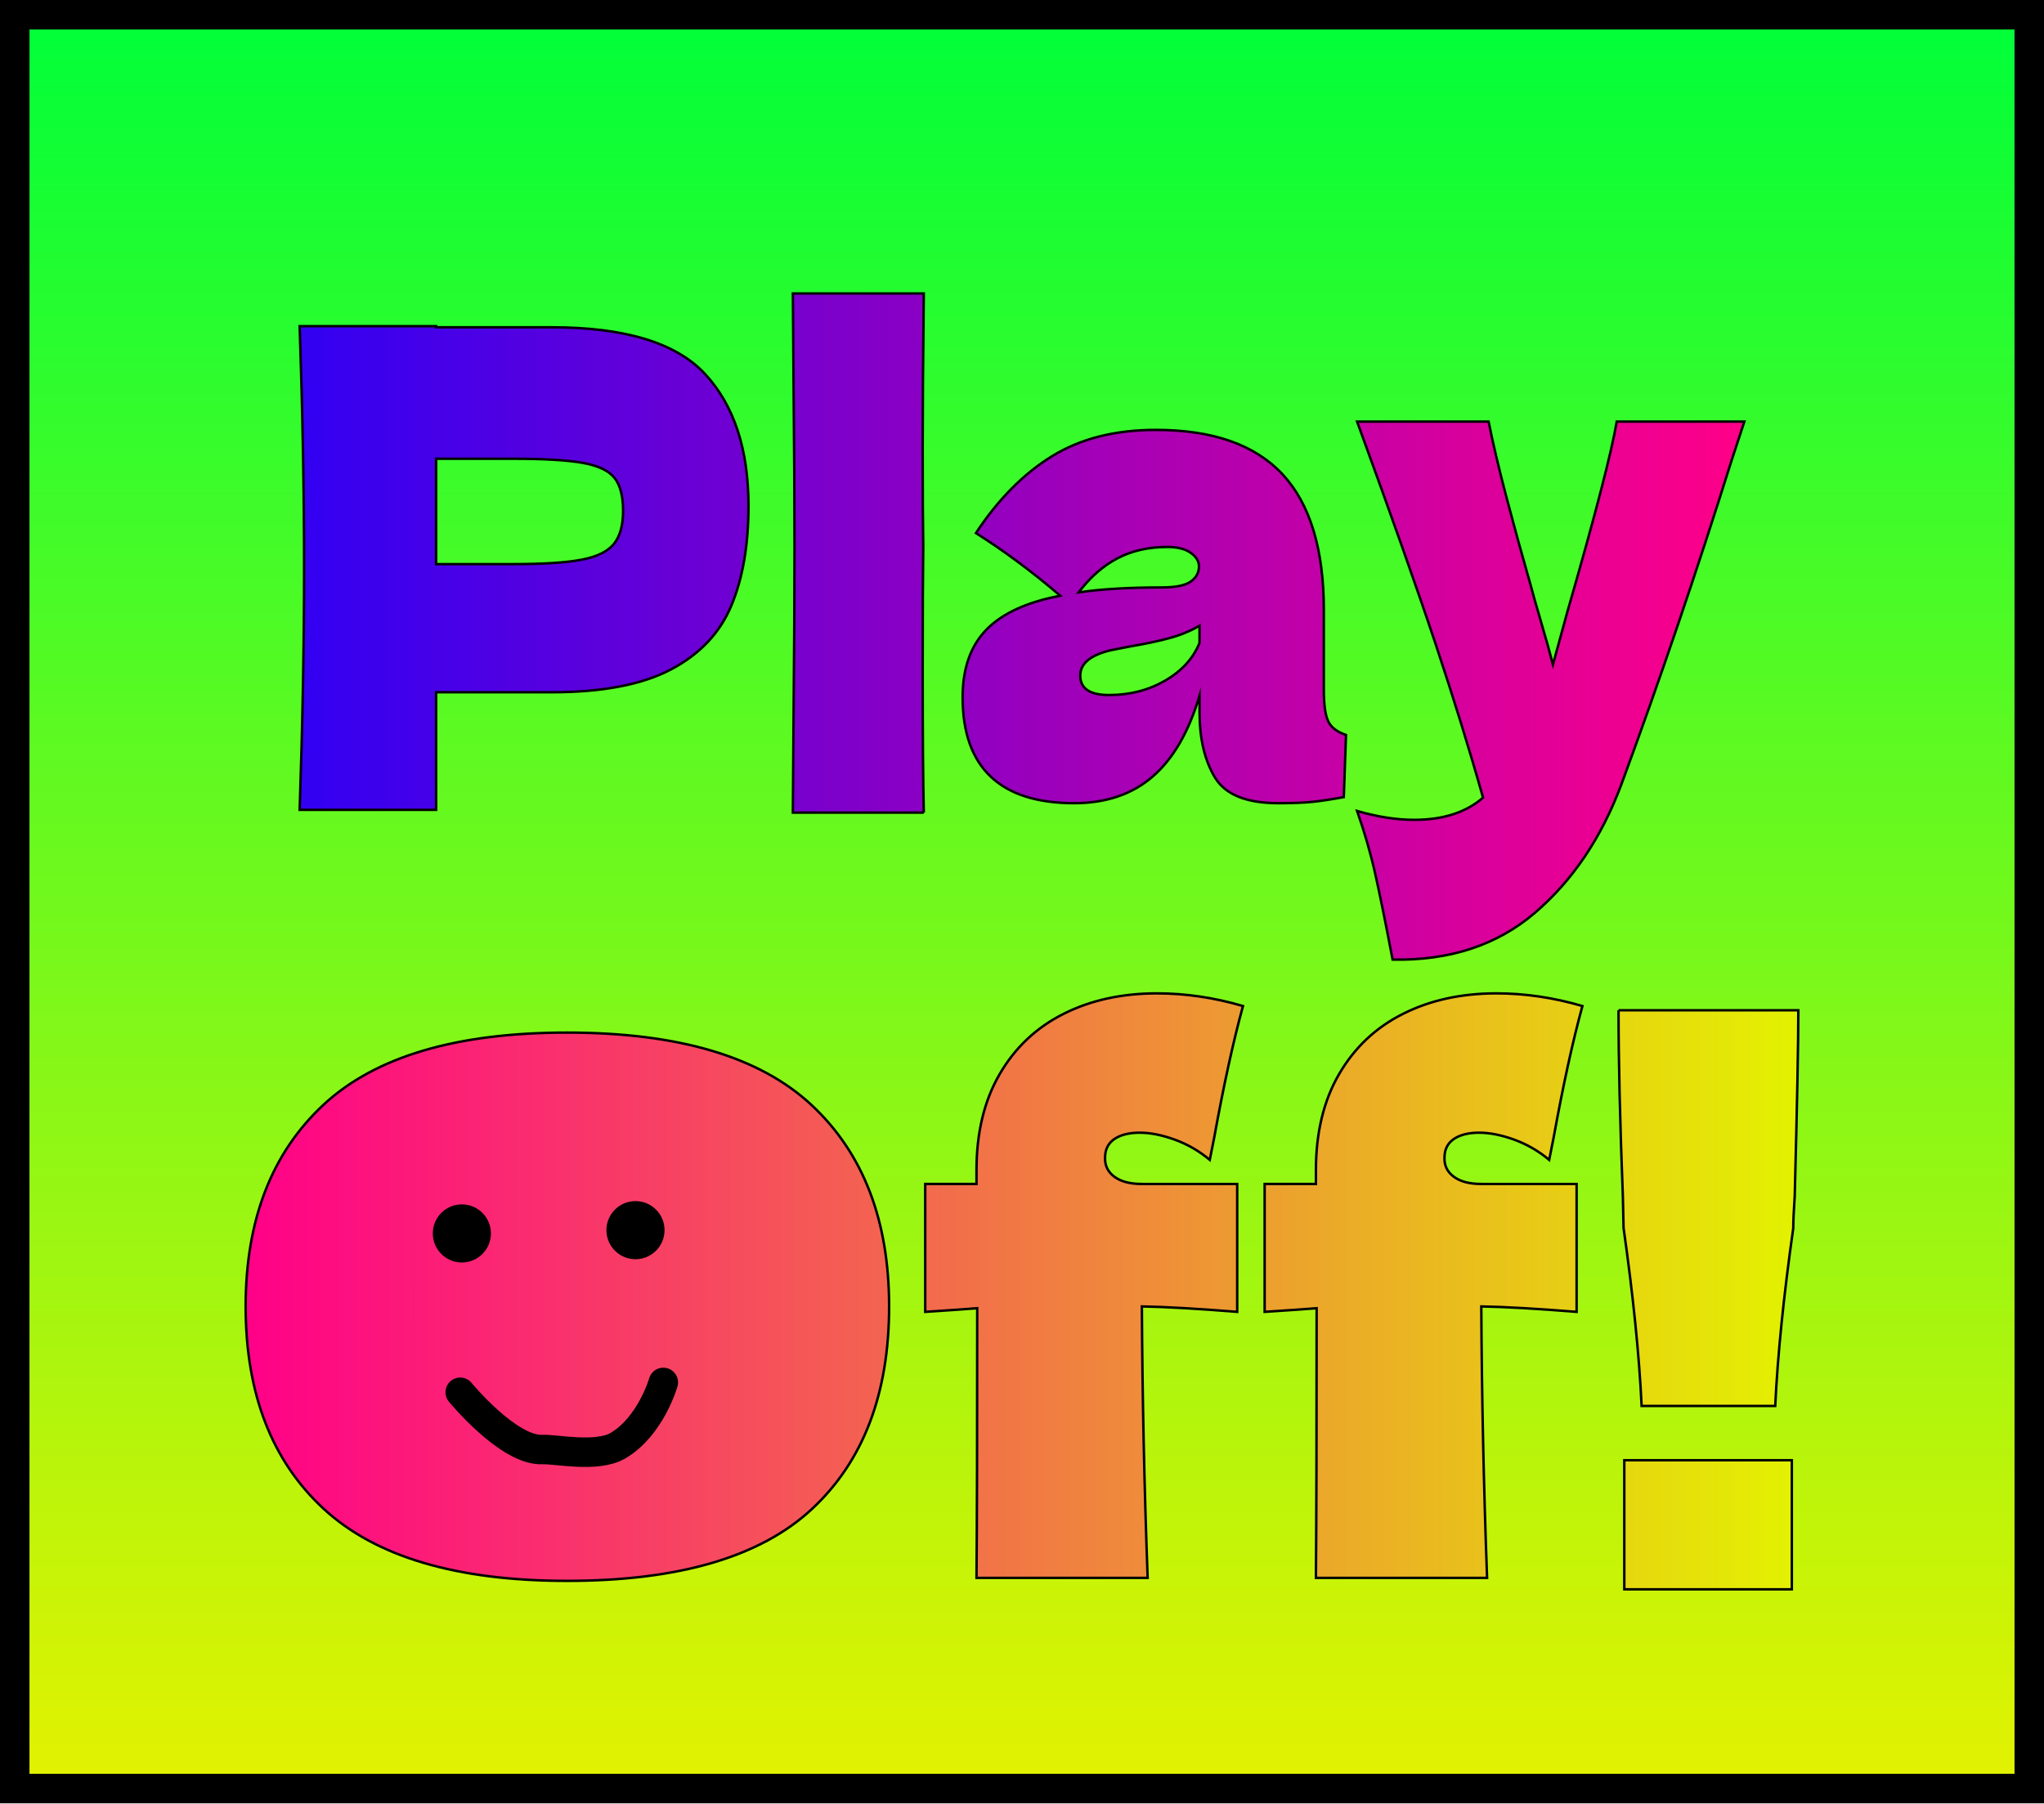
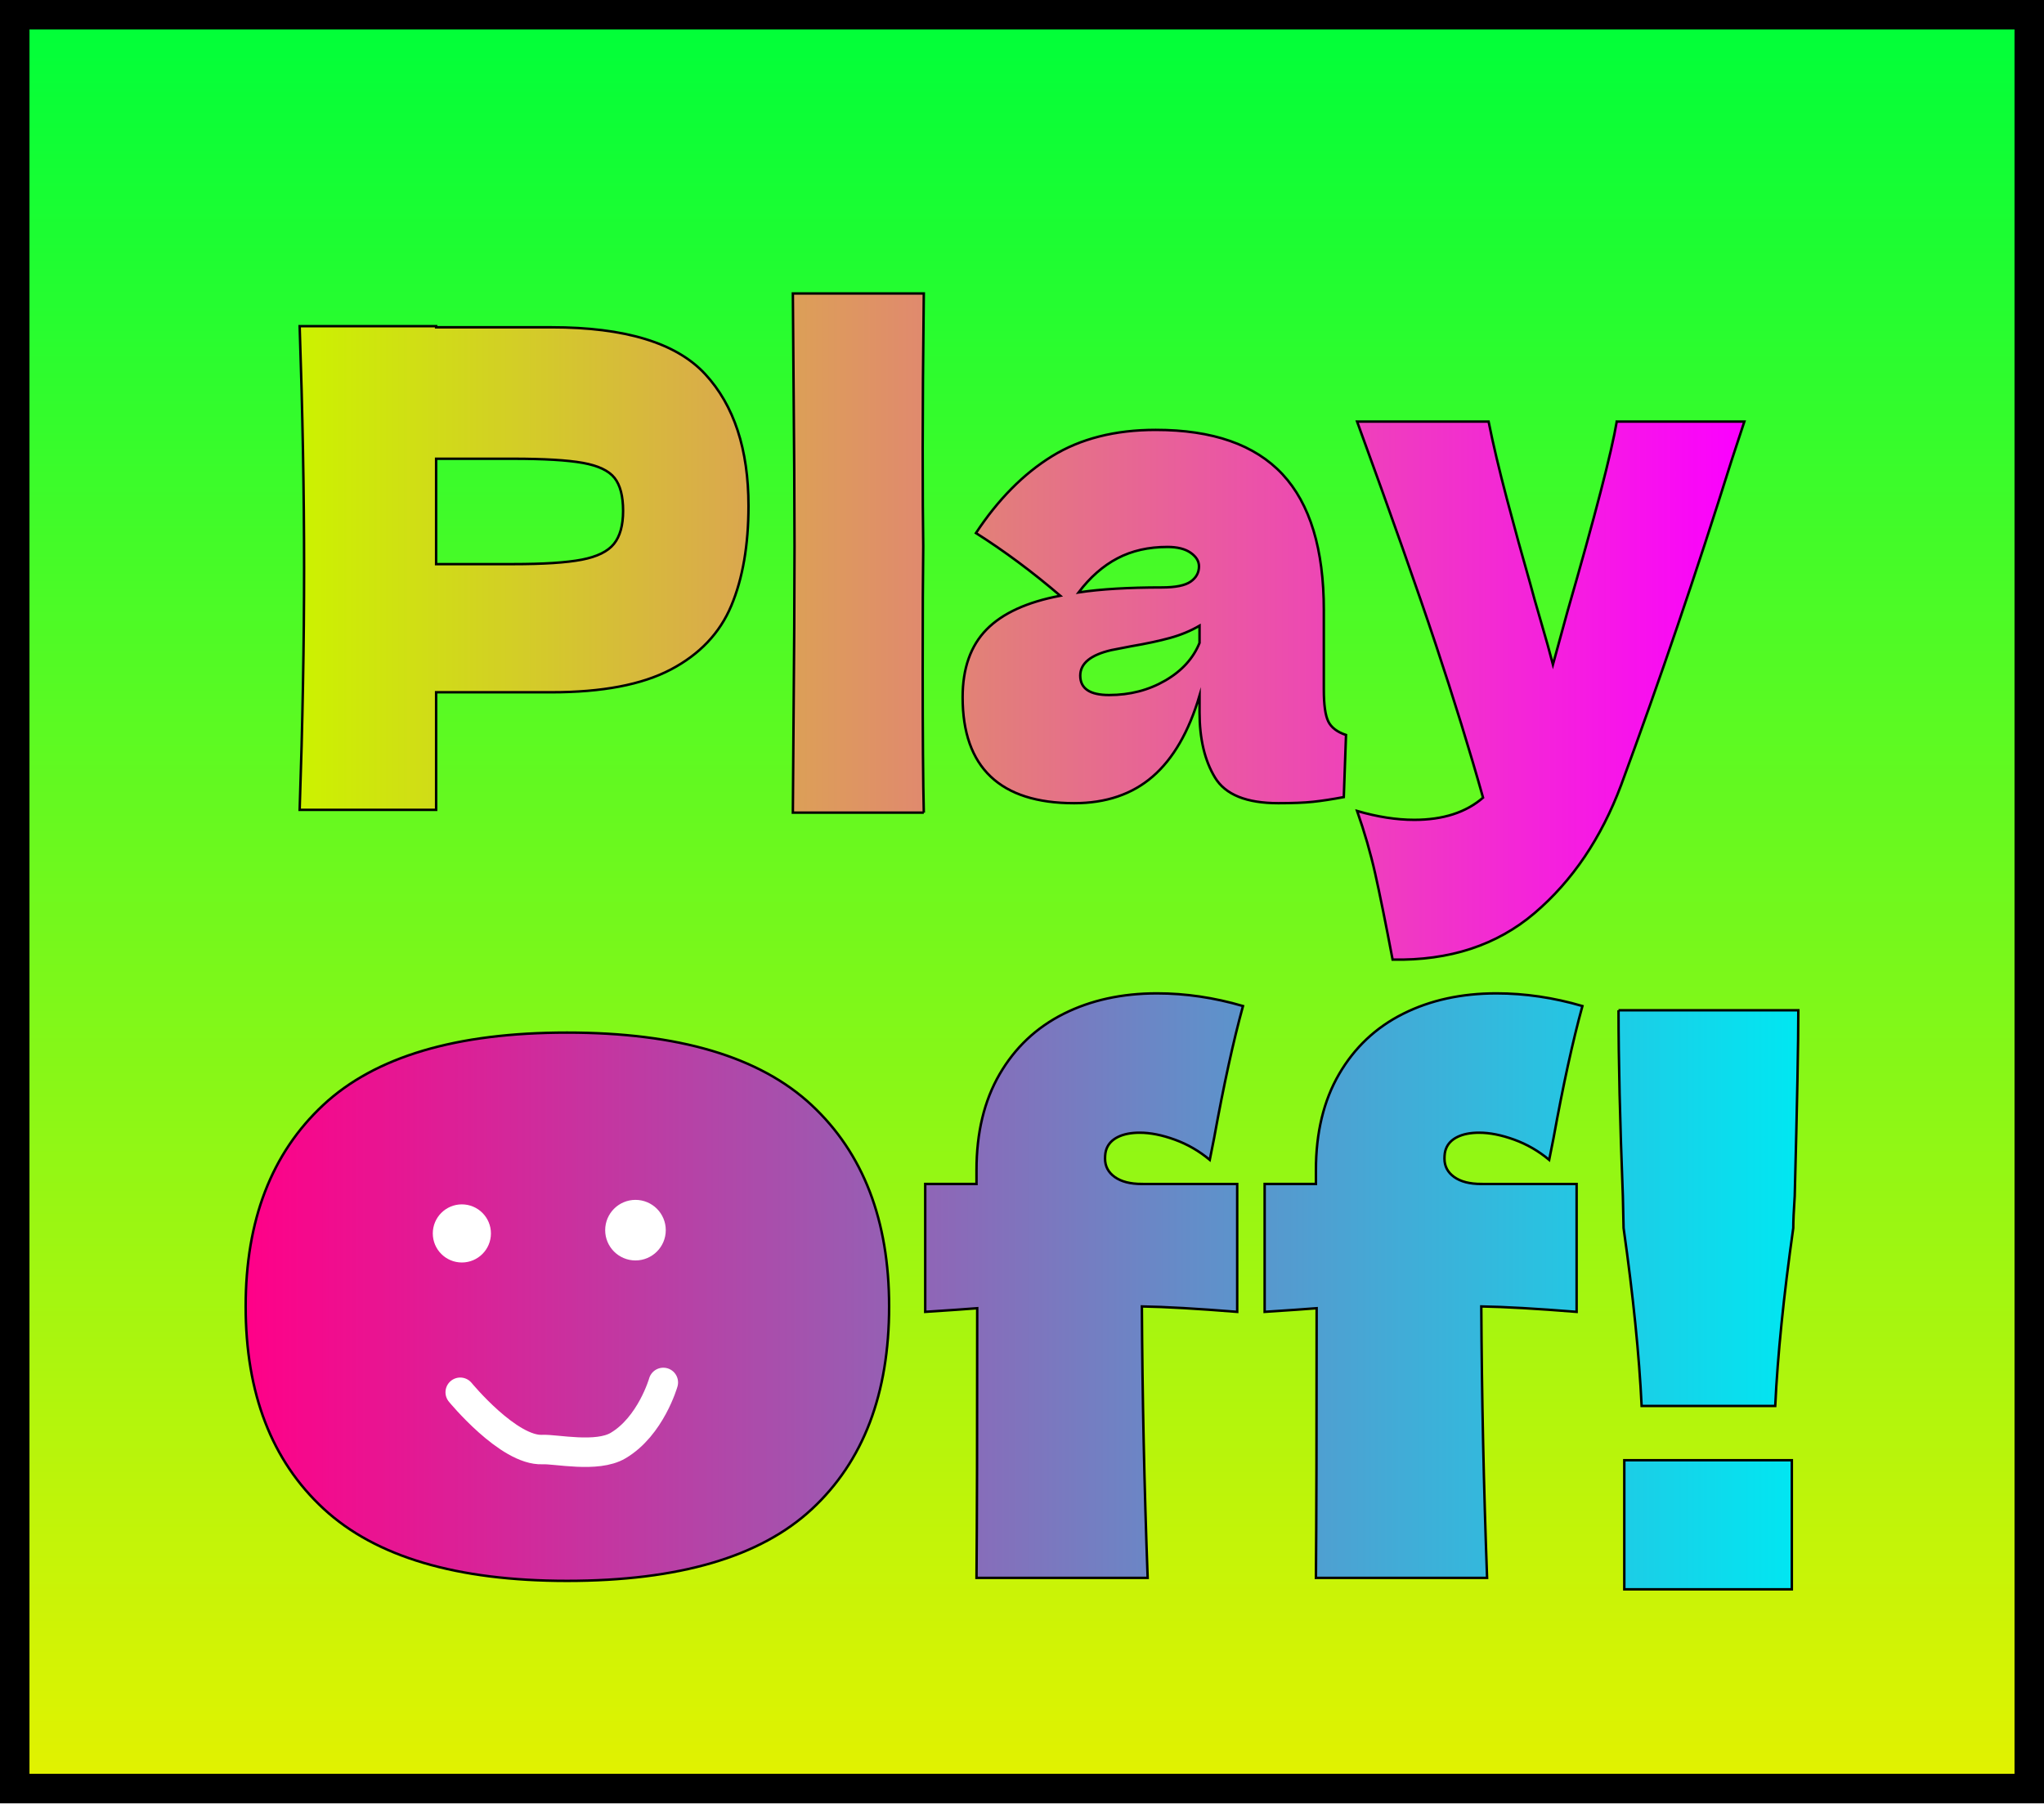
<svg xmlns="http://www.w3.org/2000/svg" version="1.1" width="208" height="183.55" viewBox="0,0,208,183.55">
  <defs>
    <linearGradient x1="240" y1="89.725" x2="240" y2="270.275" gradientUnits="userSpaceOnUse" id="color-1">
      <stop offset="0" stop-color="#00ff39" />
      <stop offset="1" stop-color="#e3f200" />
    </linearGradient>
    <linearGradient x1="166.492" y1="152" x2="313.508" y2="152" gradientUnits="userSpaceOnUse" id="color-2">
-       <stop offset="0" stop-color="#3200f2" />
-       <stop offset="1" stop-color="#ff0088" />
+       <stop offset="0" stop-color="#ccf200" />
+       <stop offset="1" stop-color="#fb00ff" />
    </linearGradient>
    <linearGradient x1="161" y1="219.667" x2="319" y2="219.667" gradientUnits="userSpaceOnUse" id="color-3">
      <stop offset="0" stop-color="#ff0088" />
-       <stop offset="1" stop-color="#e3f200" />
+       <stop offset="1" stop-color="#00e7f2" />
    </linearGradient>
  </defs>
  <g transform="translate(-136,-88.22477)">
-     <g stroke="#000000" stroke-miterlimit="10">
-       <path d="M137.5,270.275v-180.55h205v180.55z" fill="url(#color-1)" fill-rule="nonzero" stroke-width="3" stroke-linecap="butt" />
-       <path d="M300.523,131.136h12.985l-1.299,3.952c-3.576,11.404 -7.321,22.414 -11.235,33.028c-2.032,5.42 -4.968,9.767 -8.807,13.042c-3.839,3.275 -8.657,4.855 -14.453,4.742c-0.715,-3.764 -1.308,-6.69 -1.778,-8.779c-0.47,-2.089 -1.082,-4.206 -1.835,-6.351c2.07,0.602 4.008,0.903 5.815,0.903c2.936,0 5.269,-0.753 7.001,-2.258c-1.355,-4.818 -2.955,-10.002 -4.799,-15.554c-1.844,-5.552 -4.517,-13.126 -8.017,-22.724h13.38c0.452,2.258 1.073,4.884 1.863,7.876c0.79,2.992 1.581,5.862 2.371,8.61c0.226,0.866 0.593,2.164 1.101,3.896c0.508,1.731 0.913,3.18 1.214,4.347l1.468,-5.363c2.823,-9.786 4.498,-16.241 5.025,-19.365zM180.381,121.538h11.743c7.49,0 12.703,1.59 15.639,4.771c2.936,3.18 4.404,7.65 4.404,13.409c0,3.99 -0.583,7.377 -1.75,10.162c-1.167,2.785 -3.218,4.949 -6.154,6.493c-2.936,1.543 -6.982,2.315 -12.138,2.315h-11.743v11.969h-13.889c0.301,-8.77 0.452,-16.975 0.452,-24.616c0,-7.641 -0.151,-15.846 -0.452,-24.616h13.889zM270.713,150.332v8.073c0,1.543 0.151,2.625 0.452,3.246c0.301,0.621 0.903,1.082 1.807,1.383l-0.226,6.323c-1.204,0.226 -2.249,0.386 -3.133,0.48c-0.884,0.094 -2.061,0.141 -3.529,0.141c-3.237,0 -5.382,-0.866 -6.436,-2.597c-1.054,-1.731 -1.581,-3.952 -1.581,-6.662v-1.694c-1.092,3.689 -2.682,6.436 -4.771,8.243c-2.089,1.807 -4.752,2.71 -7.989,2.71c-3.764,0 -6.596,-0.903 -8.497,-2.71c-1.901,-1.807 -2.851,-4.498 -2.851,-8.073c0,-2.936 0.809,-5.232 2.428,-6.888c1.618,-1.656 4.121,-2.804 7.509,-3.444c-2.861,-2.446 -5.721,-4.573 -8.582,-6.38c2.258,-3.425 4.837,-6.032 7.735,-7.819c2.898,-1.788 6.417,-2.682 10.558,-2.682c5.796,0 10.096,1.506 12.901,4.517c2.804,3.011 4.206,7.622 4.206,13.832zM230.007,170.939h-13.324l0.056,-7.678c0.075,-8.393 0.113,-14.867 0.113,-19.421c0,-4.328 -0.038,-10.463 -0.113,-18.405l-0.056,-7.339h13.324c-0.075,6.399 -0.113,11.63 -0.113,15.695c0,4.517 0.019,7.866 0.056,10.049c-0.038,2.71 -0.056,6.869 -0.056,12.477c0,6.737 0.038,11.611 0.113,14.623zM180.381,145.646v-10.727h7.791c3.199,0 5.58,0.141 7.142,0.423c1.562,0.282 2.635,0.79 3.218,1.524c0.583,0.734 0.875,1.854 0.875,3.359c0,1.468 -0.311,2.588 -0.932,3.359c-0.621,0.772 -1.713,1.308 -3.275,1.609c-1.562,0.301 -3.905,0.452 -7.029,0.452zM258.066,153.663c-0.64,1.581 -1.807,2.861 -3.5,3.839c-1.694,0.979 -3.594,1.468 -5.702,1.468c-1.957,0 -2.936,-0.659 -2.936,-1.976c0,-1.242 1.054,-2.108 3.162,-2.597l2.032,-0.395c1.543,-0.263 2.861,-0.546 3.952,-0.847c1.092,-0.301 2.089,-0.715 2.992,-1.242zM254.792,143.896c1.016,0 1.807,0.198 2.371,0.593c0.565,0.395 0.847,0.856 0.847,1.383c0,0.64 -0.282,1.157 -0.847,1.553c-0.565,0.395 -1.543,0.593 -2.936,0.593c-3.387,0 -6.21,0.169 -8.469,0.508c1.167,-1.543 2.484,-2.701 3.952,-3.472c1.468,-0.772 3.162,-1.157 5.081,-1.157z" fill="url(#color-2)" fill-rule="evenodd" stroke-width="0.25" stroke-linecap="round" />
-       <path d="M252.199,208.738h9.7v13.016c-4.066,-0.327 -7.3,-0.512 -9.7,-0.553c0.049,9.127 0.245,18.337 0.588,27.628h-17.417c0.049,-5.812 0.073,-14.96 0.073,-27.444c-1.029,0.082 -2.793,0.205 -5.291,0.368v-13.016h5.218v-1.412c0,-3.807 0.784,-7.06 2.352,-9.762c1.568,-2.701 3.736,-4.748 6.504,-6.14c2.768,-1.392 5.94,-2.087 9.517,-2.087c2.891,0 5.806,0.43 8.745,1.289c-0.98,3.561 -1.96,8.043 -2.94,13.446l-0.441,2.21c-1.078,-0.9 -2.266,-1.586 -3.564,-2.057c-1.298,-0.471 -2.486,-0.706 -3.564,-0.706c-0.882,0 -1.617,0.143 -2.205,0.43c-0.588,0.287 -0.98,0.696 -1.176,1.228c-0.098,0.246 -0.147,0.573 -0.147,0.982c0,0.778 0.331,1.402 0.992,1.873c0.661,0.471 1.58,0.706 2.756,0.706zM286.739,208.738h9.7v13.016c-4.066,-0.327 -7.3,-0.512 -9.7,-0.553c0.049,9.127 0.245,18.337 0.588,27.628h-17.417c0.049,-5.812 0.073,-14.96 0.073,-27.444c-1.029,0.082 -2.793,0.205 -5.291,0.368v-13.016h5.218v-1.412c0,-3.807 0.784,-7.06 2.352,-9.762c1.568,-2.701 3.736,-4.748 6.504,-6.14c2.768,-1.392 5.94,-2.087 9.517,-2.087c2.891,0 5.806,0.43 8.745,1.289c-0.98,3.561 -1.96,8.043 -2.94,13.446l-0.441,2.21c-1.078,-0.9 -2.266,-1.586 -3.564,-2.057c-1.298,-0.471 -2.486,-0.706 -3.564,-0.706c-0.882,0 -1.617,0.143 -2.205,0.43c-0.588,0.287 -0.98,0.696 -1.176,1.228c-0.098,0.246 -0.147,0.573 -0.147,0.982c0,0.778 0.331,1.402 0.992,1.873c0.661,0.471 1.58,0.706 2.756,0.706zM193.702,249.136c-11.219,0 -19.474,-2.446 -24.766,-7.337c-5.291,-4.891 -7.937,-11.757 -7.937,-20.598c0,-8.759 2.633,-15.594 7.9,-20.506c5.267,-4.912 13.534,-7.367 24.802,-7.367c11.317,0 19.609,2.456 24.876,7.367c5.267,4.912 7.9,11.747 7.9,20.506c0,8.882 -2.621,15.758 -7.863,20.629c-5.242,4.871 -13.546,7.306 -24.913,7.306zM300.701,191.056h18.299c0,3.274 -0.122,9.578 -0.367,18.91c-0.098,1.473 -0.147,2.558 -0.147,3.254c-0.98,6.917 -1.592,12.954 -1.837,18.112h-13.595c-0.245,-5.157 -0.857,-11.194 -1.837,-18.112l-0.073,-3.254c-0.294,-7.531 -0.441,-13.834 -0.441,-18.91zM318.339,236.857v13.139h-17.049v-13.139z" fill="url(#color-3)" fill-rule="evenodd" stroke-width="0.25" stroke-linecap="round" />
-       <path d="M185.833,213.771c0,1.565 -1.269,2.833 -2.833,2.833c-1.565,0 -2.833,-1.269 -2.833,-2.833c0,-1.565 1.269,-2.833 2.833,-2.833c1.565,0 2.833,1.269 2.833,2.833z" fill="#000000" fill-rule="nonzero" stroke-width="0.25" stroke-linecap="butt" />
-       <path d="M203.5,213.438c0,1.565 -1.269,2.833 -2.833,2.833c-1.565,0 -2.833,-1.269 -2.833,-2.833c0,-1.565 1.269,-2.833 2.833,-2.833c1.565,0 2.833,1.269 2.833,2.833z" fill="#000000" fill-rule="nonzero" stroke-width="0.25" stroke-linecap="butt" />
-       <path d="M182.833,229.938c0,0 4.922,5.998 8.374,5.831c1.348,-0.065 5.53,0.87 7.684,-0.401c3.338,-1.969 4.609,-6.431 4.609,-6.431" fill="none" fill-rule="nonzero" stroke-width="3" stroke-linecap="round" />
+     <g stroke-miterlimit="10">
+       <path d="M137.5,270.275v-180.55h205v180.55z" fill="url(#color-1)" fill-rule="nonzero" stroke="#000000" stroke-width="3" stroke-linecap="butt" />
+       <path d="M300.523,131.136h12.985l-1.299,3.952c-3.576,11.404 -7.321,22.414 -11.235,33.028c-2.032,5.42 -4.968,9.767 -8.807,13.042c-3.839,3.275 -8.657,4.855 -14.453,4.742c-0.715,-3.764 -1.308,-6.69 -1.778,-8.779c-0.47,-2.089 -1.082,-4.206 -1.835,-6.351c2.07,0.602 4.008,0.903 5.815,0.903c2.936,0 5.269,-0.753 7.001,-2.258c-1.355,-4.818 -2.955,-10.002 -4.799,-15.554c-1.844,-5.552 -4.517,-13.126 -8.017,-22.724h13.38c0.452,2.258 1.073,4.884 1.863,7.876c0.79,2.992 1.581,5.862 2.371,8.61c0.226,0.866 0.593,2.164 1.101,3.896c0.508,1.731 0.913,3.18 1.214,4.347l1.468,-5.363c2.823,-9.786 4.498,-16.241 5.025,-19.365zM180.381,121.538h11.743c7.49,0 12.703,1.59 15.639,4.771c2.936,3.18 4.404,7.65 4.404,13.409c0,3.99 -0.583,7.377 -1.75,10.162c-1.167,2.785 -3.218,4.949 -6.154,6.493c-2.936,1.543 -6.982,2.315 -12.138,2.315h-11.743v11.969h-13.889c0.301,-8.77 0.452,-16.975 0.452,-24.616c0,-7.641 -0.151,-15.846 -0.452,-24.616h13.889zM270.713,150.332v8.073c0,1.543 0.151,2.625 0.452,3.246c0.301,0.621 0.903,1.082 1.807,1.383l-0.226,6.323c-1.204,0.226 -2.249,0.386 -3.133,0.48c-0.884,0.094 -2.061,0.141 -3.529,0.141c-3.237,0 -5.382,-0.866 -6.436,-2.597c-1.054,-1.731 -1.581,-3.952 -1.581,-6.662v-1.694c-1.092,3.689 -2.682,6.436 -4.771,8.243c-2.089,1.807 -4.752,2.71 -7.989,2.71c-3.764,0 -6.596,-0.903 -8.497,-2.71c-1.901,-1.807 -2.851,-4.498 -2.851,-8.073c0,-2.936 0.809,-5.232 2.428,-6.888c1.618,-1.656 4.121,-2.804 7.509,-3.444c-2.861,-2.446 -5.721,-4.573 -8.582,-6.38c2.258,-3.425 4.837,-6.032 7.735,-7.819c2.898,-1.788 6.417,-2.682 10.558,-2.682c5.796,0 10.096,1.506 12.901,4.517c2.804,3.011 4.206,7.622 4.206,13.832zM230.007,170.939h-13.324l0.056,-7.678c0.075,-8.393 0.113,-14.867 0.113,-19.421c0,-4.328 -0.038,-10.463 -0.113,-18.405l-0.056,-7.339h13.324c-0.075,6.399 -0.113,11.63 -0.113,15.695c0,4.517 0.019,7.866 0.056,10.049c-0.038,2.71 -0.056,6.869 -0.056,12.477c0,6.737 0.038,11.611 0.113,14.623zM180.381,145.646v-10.727h7.791c3.199,0 5.58,0.141 7.142,0.423c1.562,0.282 2.635,0.79 3.218,1.524c0.583,0.734 0.875,1.854 0.875,3.359c0,1.468 -0.311,2.588 -0.932,3.359c-0.621,0.772 -1.713,1.308 -3.275,1.609c-1.562,0.301 -3.905,0.452 -7.029,0.452zM258.066,153.663c-0.64,1.581 -1.807,2.861 -3.5,3.839c-1.694,0.979 -3.594,1.468 -5.702,1.468c-1.957,0 -2.936,-0.659 -2.936,-1.976c0,-1.242 1.054,-2.108 3.162,-2.597l2.032,-0.395c1.543,-0.263 2.861,-0.546 3.952,-0.847c1.092,-0.301 2.089,-0.715 2.992,-1.242zM254.792,143.896c1.016,0 1.807,0.198 2.371,0.593c0.565,0.395 0.847,0.856 0.847,1.383c0,0.64 -0.282,1.157 -0.847,1.553c-0.565,0.395 -1.543,0.593 -2.936,0.593c-3.387,0 -6.21,0.169 -8.469,0.508c1.167,-1.543 2.484,-2.701 3.952,-3.472c1.468,-0.772 3.162,-1.157 5.081,-1.157z" fill="url(#color-2)" fill-rule="evenodd" stroke="#000000" stroke-width="0.25" stroke-linecap="round" />
+       <path d="M252.199,208.738h9.7v13.016c-4.066,-0.327 -7.3,-0.512 -9.7,-0.553c0.049,9.127 0.245,18.337 0.588,27.628h-17.417c0.049,-5.812 0.073,-14.96 0.073,-27.444c-1.029,0.082 -2.793,0.205 -5.291,0.368v-13.016h5.218v-1.412c0,-3.807 0.784,-7.06 2.352,-9.762c1.568,-2.701 3.736,-4.748 6.504,-6.14c2.768,-1.392 5.94,-2.087 9.517,-2.087c2.891,0 5.806,0.43 8.745,1.289c-0.98,3.561 -1.96,8.043 -2.94,13.446l-0.441,2.21c-1.078,-0.9 -2.266,-1.586 -3.564,-2.057c-1.298,-0.471 -2.486,-0.706 -3.564,-0.706c-0.882,0 -1.617,0.143 -2.205,0.43c-0.588,0.287 -0.98,0.696 -1.176,1.228c-0.098,0.246 -0.147,0.573 -0.147,0.982c0,0.778 0.331,1.402 0.992,1.873c0.661,0.471 1.58,0.706 2.756,0.706zM286.739,208.738h9.7v13.016c-4.066,-0.327 -7.3,-0.512 -9.7,-0.553c0.049,9.127 0.245,18.337 0.588,27.628h-17.417c0.049,-5.812 0.073,-14.96 0.073,-27.444c-1.029,0.082 -2.793,0.205 -5.291,0.368v-13.016h5.218v-1.412c0,-3.807 0.784,-7.06 2.352,-9.762c1.568,-2.701 3.736,-4.748 6.504,-6.14c2.768,-1.392 5.94,-2.087 9.517,-2.087c2.891,0 5.806,0.43 8.745,1.289c-0.98,3.561 -1.96,8.043 -2.94,13.446l-0.441,2.21c-1.078,-0.9 -2.266,-1.586 -3.564,-2.057c-1.298,-0.471 -2.486,-0.706 -3.564,-0.706c-0.882,0 -1.617,0.143 -2.205,0.43c-0.588,0.287 -0.98,0.696 -1.176,1.228c-0.098,0.246 -0.147,0.573 -0.147,0.982c0,0.778 0.331,1.402 0.992,1.873c0.661,0.471 1.58,0.706 2.756,0.706zM193.702,249.136c-11.219,0 -19.474,-2.446 -24.766,-7.337c-5.291,-4.891 -7.937,-11.757 -7.937,-20.598c0,-8.759 2.633,-15.594 7.9,-20.506c5.267,-4.912 13.534,-7.367 24.802,-7.367c11.317,0 19.609,2.456 24.876,7.367c5.267,4.912 7.9,11.747 7.9,20.506c0,8.882 -2.621,15.758 -7.863,20.629c-5.242,4.871 -13.546,7.306 -24.913,7.306zM300.701,191.056h18.299c0,3.274 -0.122,9.578 -0.367,18.91c-0.098,1.473 -0.147,2.558 -0.147,3.254c-0.98,6.917 -1.592,12.954 -1.837,18.112h-13.595c-0.245,-5.157 -0.857,-11.194 -1.837,-18.112l-0.073,-3.254c-0.294,-7.531 -0.441,-13.834 -0.441,-18.91zM318.339,236.857v13.139h-17.049v-13.139z" fill="url(#color-3)" fill-rule="evenodd" stroke="#000000" stroke-width="0.25" stroke-linecap="round" />
+       <path d="M185.833,213.771c0,1.565 -1.269,2.833 -2.833,2.833c-1.565,0 -2.833,-1.269 -2.833,-2.833c0,-1.565 1.269,-2.833 2.833,-2.833c1.565,0 2.833,1.269 2.833,2.833z" fill="#ffffff" fill-rule="nonzero" stroke="#ffffff" stroke-width="0.25" stroke-linecap="butt" />
+       <path d="M203.5,213.438c0,1.565 -1.269,2.833 -2.833,2.833c-1.565,0 -2.833,-1.269 -2.833,-2.833c0,-1.565 1.269,-2.833 2.833,-2.833c1.565,0 2.833,1.269 2.833,2.833z" fill="#ffffff" fill-rule="nonzero" stroke="#ffffff" stroke-width="0.5" stroke-linecap="butt" />
+       <path d="M203.5,228.938c0,0 -1.271,4.462 -4.609,6.431c-2.154,1.27 -6.336,0.335 -7.684,0.401c-3.451,0.167 -8.374,-5.831 -8.374,-5.831" fill="none" fill-rule="nonzero" stroke="#ffffff" stroke-width="3" stroke-linecap="round" />
    </g>
  </g>
</svg>
